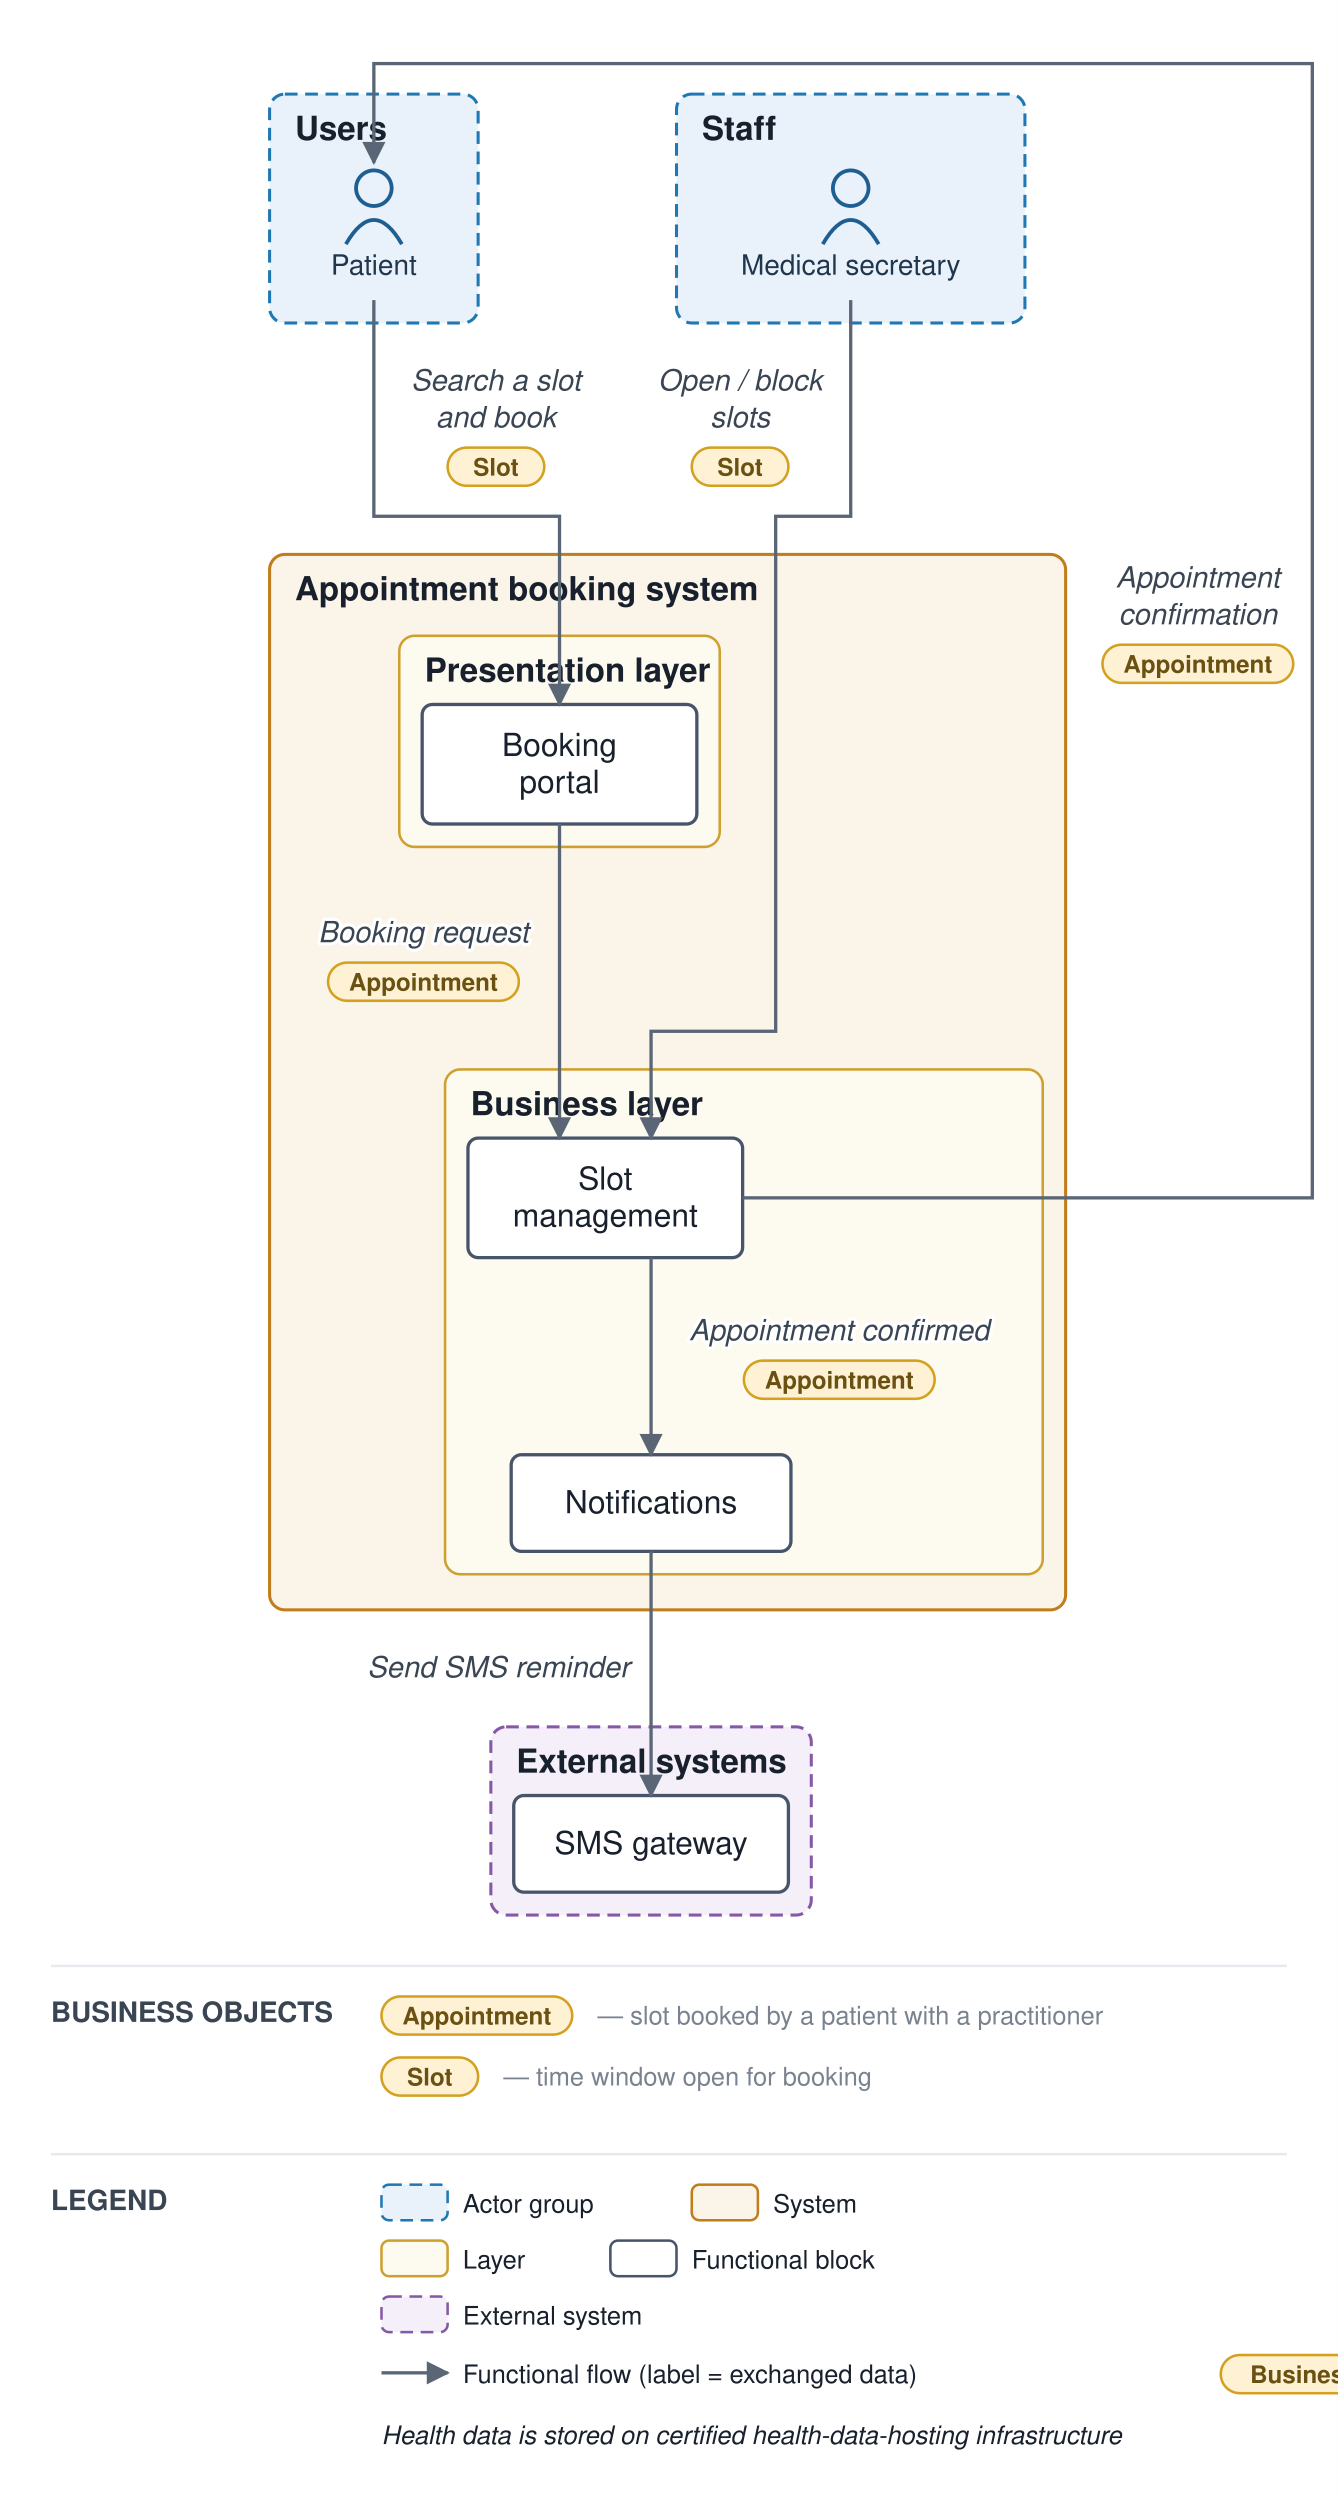
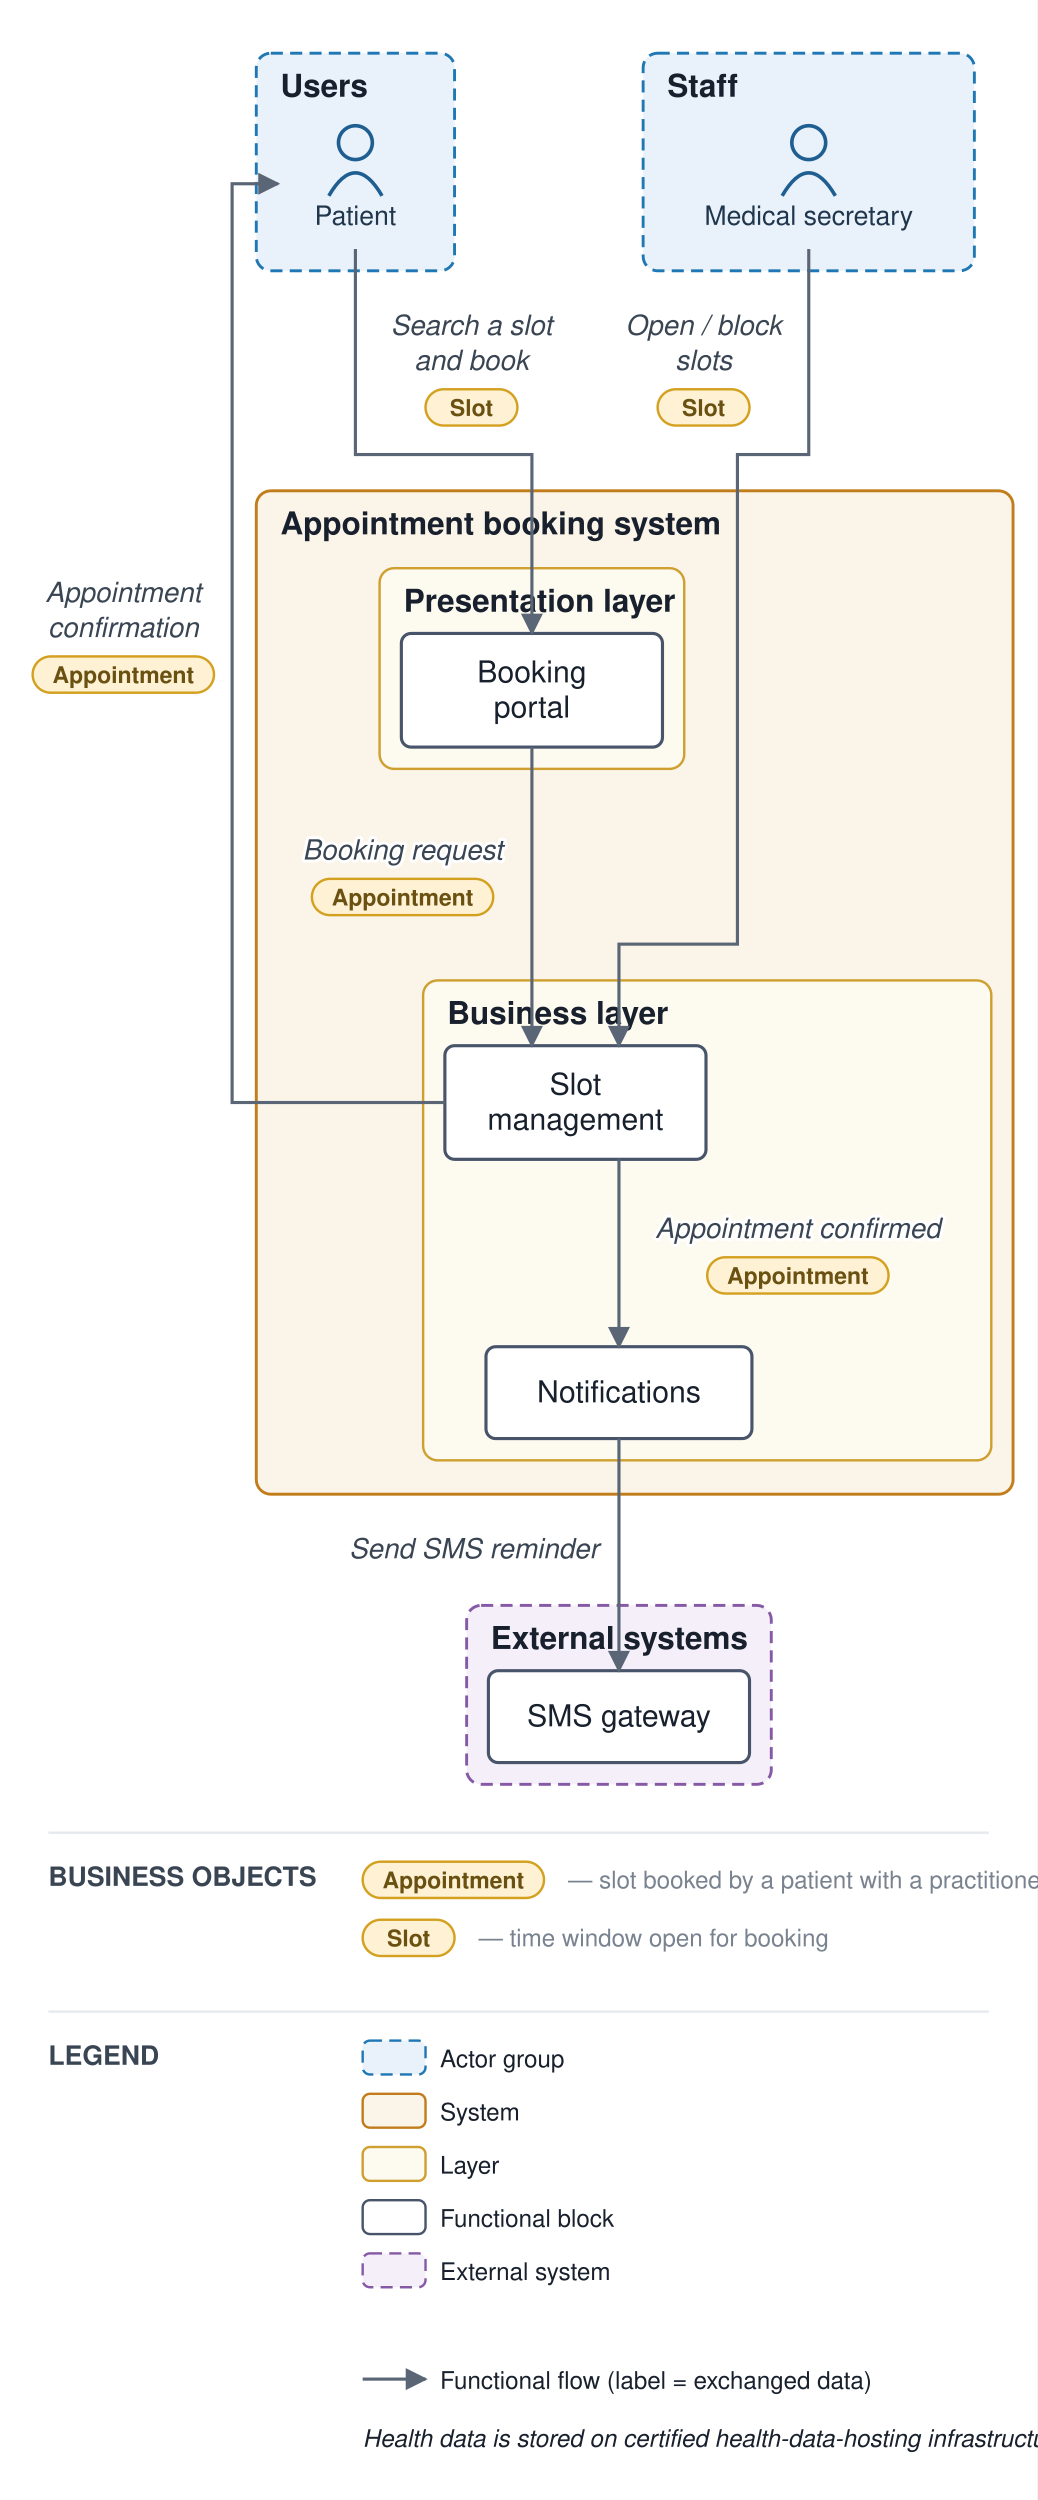
- <svg xmlns="http://www.w3.org/2000/svg" viewBox="0 0 526 983" font-family="Helvetica,Arial,sans-serif">
+ <svg xmlns="http://www.w3.org/2000/svg" viewBox="0 0 429 1034" font-family="Helvetica,Arial,sans-serif">
  <defs>
    <marker id="arr" viewBox="0 0 10 10" refX="9" refY="5" markerWidth="7" markerHeight="7" orient="auto-start-reverse">
      <path d="M0,0 L10,5 L0,10 z" fill="#5a6675" />
    </marker>
  </defs>
-   <rect width="526" height="983" fill="#ffffff" />
-   <rect x="106" y="37" width="82" height="90" rx="6" fill="#e9f2fb" stroke="#1f77b4" stroke-width="1.2" stroke-dasharray="5 3" />
-   <text x="116" y="55" font-size="13" font-weight="bold" fill="#17202c">Users</text>
-   <rect x="266" y="37" width="137" height="90" rx="6" fill="#e9f2fb" stroke="#1f77b4" stroke-width="1.2" stroke-dasharray="5 3" />
-   <text x="276" y="55" font-size="13" font-weight="bold" fill="#17202c">Staff</text>
-   <rect x="106" y="218" width="313" height="415" rx="6" fill="#fbf4e9" stroke="#c17d1c" stroke-width="1.2" />
-   <text x="116" y="236" font-size="13" font-weight="bold" fill="#17202c">Appointment booking system</text>
-   <rect x="157" y="250" width="126" height="83" rx="6" fill="#fdfaf0" stroke="#cf9f2f" stroke-width="1" />
-   <text x="167" y="268" font-size="13" font-weight="bold" fill="#17202c">Presentation layer</text>
-   <rect x="175" y="420.5" width="235" height="198.5" rx="6" fill="#fdfaf0" stroke="#cf9f2f" stroke-width="1" />
-   <text x="185" y="438.5" font-size="13" font-weight="bold" fill="#17202c">Business layer</text>
-   <rect x="193" y="679" width="126" height="74" rx="6" fill="#f4eff8" stroke="#8659a6" stroke-width="1.2" stroke-dasharray="5 3" />
-   <text x="203" y="697" font-size="13" font-weight="bold" fill="#17202c">External systems</text>
-   <circle cx="147" cy="74" r="7" fill="none" stroke="#1f5e91" stroke-width="1.5" />
-   <path d="M 136 96 q 11 -19 22 0" fill="none" stroke="#1f5e91" stroke-width="1.5" />
-   <text x="147" y="108" font-size="11" text-anchor="middle" fill="#20364c">Patient</text>
-   <circle cx="334.5" cy="74" r="7" fill="none" stroke="#1f5e91" stroke-width="1.5" />
-   <path d="M 323.5 96 q 11 -19 22 0" fill="none" stroke="#1f5e91" stroke-width="1.5" />
-   <text x="334.5" y="108" font-size="11" text-anchor="middle" fill="#20364c">Medical secretary</text>
-   <rect x="166" y="277" width="108" height="47" rx="4" fill="#ffffff" stroke="#48546a" stroke-width="1.3" />
-   <text x="220" y="297.25" font-size="12.5" text-anchor="middle" fill="#17202c">Booking</text>
-   <text x="220" y="311.75" font-size="12.5" text-anchor="middle" fill="#17202c">portal</text>
-   <rect x="184" y="447.5" width="108" height="47" rx="4" fill="#ffffff" stroke="#48546a" stroke-width="1.3" />
-   <text x="238" y="467.75" font-size="12.5" text-anchor="middle" fill="#17202c">Slot</text>
-   <text x="238" y="482.25" font-size="12.5" text-anchor="middle" fill="#17202c">management</text>
-   <rect x="201" y="572" width="110" height="38" rx="4" fill="#ffffff" stroke="#48546a" stroke-width="1.3" />
-   <text x="256" y="595" font-size="12.5" text-anchor="middle" fill="#17202c">Notifications</text>
-   <rect x="202" y="706" width="108" height="38" rx="4" fill="#ffffff" stroke="#48546a" stroke-width="1.3" />
-   <text x="256" y="729" font-size="12.5" text-anchor="middle" fill="#17202c">SMS gateway</text>
-   <path d="M 147 118 L 147 203 L 220 203 L 220 277" fill="none" stroke="#5a6675" stroke-width="1.3" marker-end="url(#arr)" />
-   <text x="195" y="153.5" font-size="11.5" text-anchor="middle" fill="#3a4553" font-style="italic" stroke="#ffffff" stroke-width="2.5" paint-order="stroke" stroke-linejoin="round">Search a slot</text>
-   <text x="195" y="168" font-size="11.5" text-anchor="middle" fill="#3a4553" font-style="italic" stroke="#ffffff" stroke-width="2.5" paint-order="stroke" stroke-linejoin="round">and book</text>
-   <rect x="176" y="176" width="38" height="15" rx="7.5" fill="#fff2d4" stroke="#d3a01f" stroke-width="1" />
-   <text x="195" y="187" font-size="9.5" text-anchor="middle" fill="#6a5111" font-weight="bold">Slot</text>
-   <path d="M 220 324 L 220 447.5" fill="none" stroke="#5a6675" stroke-width="1.3" marker-end="url(#arr)" />
-   <text x="166.5" y="370.5" font-size="11.5" text-anchor="middle" fill="#3a4553" font-style="italic" stroke="#ffffff" stroke-width="2.5" paint-order="stroke" stroke-linejoin="round">Booking request</text>
-   <rect x="129" y="378.5" width="75" height="15" rx="7.5" fill="#fff2d4" stroke="#d3a01f" stroke-width="1" />
-   <text x="166.5" y="389.5" font-size="9.5" text-anchor="middle" fill="#6a5111" font-weight="bold">Appointment</text>
-   <path d="M 256 494.5 L 256 572" fill="none" stroke="#5a6675" stroke-width="1.3" marker-end="url(#arr)" />
-   <text x="330" y="527" font-size="11.5" text-anchor="middle" fill="#3a4553" font-style="italic" stroke="#ffffff" stroke-width="2.5" paint-order="stroke" stroke-linejoin="round">Appointment confirmed</text>
-   <rect x="292.5" y="535" width="75" height="15" rx="7.5" fill="#fff2d4" stroke="#d3a01f" stroke-width="1" />
-   <text x="330" y="546" font-size="9.5" text-anchor="middle" fill="#6a5111" font-weight="bold">Appointment</text>
-   <path d="M 256 610 L 256 706" fill="none" stroke="#5a6675" stroke-width="1.3" marker-end="url(#arr)" />
-   <text x="196" y="659.5" font-size="11.5" text-anchor="middle" fill="#3a4553" font-style="italic" stroke="#ffffff" stroke-width="2.5" paint-order="stroke" stroke-linejoin="round">Send SMS reminder</text>
-   <path d="M 334.5 118 L 334.5 203 L 305 203 L 305 405.5 L 256 405.5 L 256 447.5" fill="none" stroke="#5a6675" stroke-width="1.3" marker-end="url(#arr)" />
-   <text x="291" y="153.5" font-size="11.5" text-anchor="middle" fill="#3a4553" font-style="italic" stroke="#ffffff" stroke-width="2.5" paint-order="stroke" stroke-linejoin="round">Open / block</text>
-   <text x="291" y="168" font-size="11.5" text-anchor="middle" fill="#3a4553" font-style="italic" stroke="#ffffff" stroke-width="2.5" paint-order="stroke" stroke-linejoin="round">slots</text>
-   <rect x="272" y="176" width="38" height="15" rx="7.5" fill="#fff2d4" stroke="#d3a01f" stroke-width="1" />
-   <text x="291" y="187" font-size="9.5" text-anchor="middle" fill="#6a5111" font-weight="bold">Slot</text>
-   <path d="M 292 471 L 516 471 L 516 25 L 147 25 L 147 64" fill="none" stroke="#5a6675" stroke-width="1.3" marker-end="url(#arr)" />
-   <text x="471" y="231" font-size="11.5" text-anchor="middle" fill="#3a4553" font-style="italic" stroke="#ffffff" stroke-width="2.5" paint-order="stroke" stroke-linejoin="round">Appointment</text>
-   <text x="471" y="245.5" font-size="11.5" text-anchor="middle" fill="#3a4553" font-style="italic" stroke="#ffffff" stroke-width="2.5" paint-order="stroke" stroke-linejoin="round">confirmation</text>
-   <rect x="433.5" y="253.5" width="75" height="15" rx="7.5" fill="#fff2d4" stroke="#d3a01f" stroke-width="1" />
-   <text x="471" y="264.5" font-size="9.5" text-anchor="middle" fill="#6a5111" font-weight="bold">Appointment</text>
-   <line x1="20" y1="773" x2="506" y2="773" stroke="#e6e9ee" stroke-width="1" />
-   <text x="20" y="795" font-size="11" font-weight="bold" fill="#3a4553">BUSINESS OBJECTS</text>
-   <rect x="150" y="785" width="75" height="15" rx="7.5" fill="#fff2d4" stroke="#d3a01f" />
-   <text x="187.5" y="796" font-size="9.5" text-anchor="middle" fill="#6a5111" font-weight="bold">Appointment</text>
-   <text x="235" y="796" font-size="10" fill="#79828f">— slot booked by a patient with a practitioner</text>
-   <rect x="150" y="809" width="38" height="15" rx="7.5" fill="#fff2d4" stroke="#d3a01f" />
-   <text x="169" y="820" font-size="9.5" text-anchor="middle" fill="#6a5111" font-weight="bold">Slot</text>
-   <text x="198" y="820" font-size="10" fill="#79828f">— time window open for booking</text>
-   <line x1="20" y1="847" x2="506" y2="847" stroke="#e6e9ee" stroke-width="1" />
-   <text x="20" y="869" font-size="11" font-weight="bold" fill="#3a4553">LEGEND</text>
-   <rect x="150" y="859" width="26" height="14" rx="3" fill="#e9f2fb" stroke="#1f77b4" stroke-dasharray="5 3" />
-   <text x="182" y="870" font-size="10" fill="#17202c">Actor group</text>
-   <rect x="272" y="859" width="26" height="14" rx="3" fill="#fbf4e9" stroke="#c17d1c" />
-   <text x="304" y="870" font-size="10" fill="#17202c">System</text>
-   <rect x="150" y="881" width="26" height="14" rx="3" fill="#fdfaf0" stroke="#cf9f2f" />
-   <text x="182" y="892" font-size="10" fill="#17202c">Layer</text>
-   <rect x="240" y="881" width="26" height="14" rx="3" fill="#ffffff" stroke="#48546a" />
-   <text x="272" y="892" font-size="10" fill="#17202c">Functional block</text>
-   <rect x="150" y="903" width="26" height="14" rx="3" fill="#f4eff8" stroke="#8659a6" stroke-dasharray="5 3" />
-   <text x="182" y="914" font-size="10" fill="#17202c">External system</text>
-   <line x1="150" y1="933" x2="176" y2="933" stroke="#5a6675" stroke-width="1.3" marker-end="url(#arr)" />
-   <text x="182" y="937" font-size="10" fill="#17202c">Functional flow (label = exchanged data)</text>
-   <rect x="480" y="926" width="96" height="15" rx="7.5" fill="#fff2d4" stroke="#d3a01f" />
-   <text x="528" y="937" font-size="9.5" text-anchor="middle" fill="#6a5111" font-weight="bold">Business object</text>
-   <text x="584" y="937" font-size="10" fill="#17202c">carried by the flow</text>
-   <text x="150" y="961" font-size="10" fill="#17202c" font-style="italic">Health data is stored on certified health-data-hosting infrastructure</text>
+   <rect width="429" height="1034" fill="#ffffff" />
+   <rect x="106" y="22" width="82" height="90" rx="6" fill="#e9f2fb" stroke="#1f77b4" stroke-width="1.2" stroke-dasharray="5 3" />
+   <text x="116" y="40" font-size="13" font-weight="bold" fill="#17202c">Users</text>
+   <rect x="266" y="22" width="137" height="90" rx="6" fill="#e9f2fb" stroke="#1f77b4" stroke-width="1.2" stroke-dasharray="5 3" />
+   <text x="276" y="40" font-size="13" font-weight="bold" fill="#17202c">Staff</text>
+   <rect x="106" y="203" width="313" height="415" rx="6" fill="#fbf4e9" stroke="#c17d1c" stroke-width="1.2" />
+   <text x="116" y="221" font-size="13" font-weight="bold" fill="#17202c">Appointment booking system</text>
+   <rect x="157" y="235" width="126" height="83" rx="6" fill="#fdfaf0" stroke="#cf9f2f" stroke-width="1" />
+   <text x="167" y="253" font-size="13" font-weight="bold" fill="#17202c">Presentation layer</text>
+   <rect x="175" y="405.5" width="235" height="198.5" rx="6" fill="#fdfaf0" stroke="#cf9f2f" stroke-width="1" />
+   <text x="185" y="423.5" font-size="13" font-weight="bold" fill="#17202c">Business layer</text>
+   <rect x="193" y="664" width="126" height="74" rx="6" fill="#f4eff8" stroke="#8659a6" stroke-width="1.2" stroke-dasharray="5 3" />
+   <text x="203" y="682" font-size="13" font-weight="bold" fill="#17202c">External systems</text>
+   <circle cx="147" cy="59" r="7" fill="none" stroke="#1f5e91" stroke-width="1.5" />
+   <path d="M 136 81 q 11 -19 22 0" fill="none" stroke="#1f5e91" stroke-width="1.5" />
+   <text x="147" y="93" font-size="11" text-anchor="middle" fill="#20364c">Patient</text>
+   <circle cx="334.5" cy="59" r="7" fill="none" stroke="#1f5e91" stroke-width="1.5" />
+   <path d="M 323.5 81 q 11 -19 22 0" fill="none" stroke="#1f5e91" stroke-width="1.5" />
+   <text x="334.5" y="93" font-size="11" text-anchor="middle" fill="#20364c">Medical secretary</text>
+   <rect x="166" y="262" width="108" height="47" rx="4" fill="#ffffff" stroke="#48546a" stroke-width="1.3" />
+   <text x="220" y="282.25" font-size="12.5" text-anchor="middle" fill="#17202c">Booking</text>
+   <text x="220" y="296.75" font-size="12.5" text-anchor="middle" fill="#17202c">portal</text>
+   <rect x="184" y="432.5" width="108" height="47" rx="4" fill="#ffffff" stroke="#48546a" stroke-width="1.3" />
+   <text x="238" y="452.75" font-size="12.5" text-anchor="middle" fill="#17202c">Slot</text>
+   <text x="238" y="467.25" font-size="12.5" text-anchor="middle" fill="#17202c">management</text>
+   <rect x="201" y="557" width="110" height="38" rx="4" fill="#ffffff" stroke="#48546a" stroke-width="1.3" />
+   <text x="256" y="580" font-size="12.5" text-anchor="middle" fill="#17202c">Notifications</text>
+   <rect x="202" y="691" width="108" height="38" rx="4" fill="#ffffff" stroke="#48546a" stroke-width="1.3" />
+   <text x="256" y="714" font-size="12.5" text-anchor="middle" fill="#17202c">SMS gateway</text>
+   <path d="M 147 103 L 147 188 L 220 188 L 220 262" fill="none" stroke="#5a6675" stroke-width="1.3" marker-end="url(#arr)" />
+   <text x="195" y="138.5" font-size="11.5" text-anchor="middle" fill="#3a4553" font-style="italic" stroke="#ffffff" stroke-width="2.5" paint-order="stroke" stroke-linejoin="round">Search a slot</text>
+   <text x="195" y="153" font-size="11.5" text-anchor="middle" fill="#3a4553" font-style="italic" stroke="#ffffff" stroke-width="2.5" paint-order="stroke" stroke-linejoin="round">and book</text>
+   <rect x="176" y="161" width="38" height="15" rx="7.5" fill="#fff2d4" stroke="#d3a01f" stroke-width="1" />
+   <text x="195" y="172" font-size="9.5" text-anchor="middle" fill="#6a5111" font-weight="bold">Slot</text>
+   <path d="M 220 309 L 220 432.5" fill="none" stroke="#5a6675" stroke-width="1.3" marker-end="url(#arr)" />
+   <text x="166.5" y="355.5" font-size="11.5" text-anchor="middle" fill="#3a4553" font-style="italic" stroke="#ffffff" stroke-width="2.5" paint-order="stroke" stroke-linejoin="round">Booking request</text>
+   <rect x="129" y="363.5" width="75" height="15" rx="7.5" fill="#fff2d4" stroke="#d3a01f" stroke-width="1" />
+   <text x="166.5" y="374.5" font-size="9.5" text-anchor="middle" fill="#6a5111" font-weight="bold">Appointment</text>
+   <path d="M 256 479.5 L 256 557" fill="none" stroke="#5a6675" stroke-width="1.3" marker-end="url(#arr)" />
+   <text x="330" y="512" font-size="11.5" text-anchor="middle" fill="#3a4553" font-style="italic" stroke="#ffffff" stroke-width="2.5" paint-order="stroke" stroke-linejoin="round">Appointment confirmed</text>
+   <rect x="292.5" y="520" width="75" height="15" rx="7.5" fill="#fff2d4" stroke="#d3a01f" stroke-width="1" />
+   <text x="330" y="531" font-size="9.5" text-anchor="middle" fill="#6a5111" font-weight="bold">Appointment</text>
+   <path d="M 256 595 L 256 691" fill="none" stroke="#5a6675" stroke-width="1.3" marker-end="url(#arr)" />
+   <text x="196" y="644.5" font-size="11.5" text-anchor="middle" fill="#3a4553" font-style="italic" stroke="#ffffff" stroke-width="2.5" paint-order="stroke" stroke-linejoin="round">Send SMS reminder</text>
+   <path d="M 334.5 103 L 334.5 188 L 305 188 L 305 390.5 L 256 390.5 L 256 432.5" fill="none" stroke="#5a6675" stroke-width="1.3" marker-end="url(#arr)" />
+   <text x="291" y="138.5" font-size="11.5" text-anchor="middle" fill="#3a4553" font-style="italic" stroke="#ffffff" stroke-width="2.5" paint-order="stroke" stroke-linejoin="round">Open / block</text>
+   <text x="291" y="153" font-size="11.5" text-anchor="middle" fill="#3a4553" font-style="italic" stroke="#ffffff" stroke-width="2.5" paint-order="stroke" stroke-linejoin="round">slots</text>
+   <rect x="272" y="161" width="38" height="15" rx="7.5" fill="#fff2d4" stroke="#d3a01f" stroke-width="1" />
+   <text x="291" y="172" font-size="9.5" text-anchor="middle" fill="#6a5111" font-weight="bold">Slot</text>
+   <path d="M 184 456 L 96 456 L 96 76 L 115 76" fill="none" stroke="#5a6675" stroke-width="1.3" marker-end="url(#arr)" />
+   <text x="51" y="249" font-size="11.5" text-anchor="middle" fill="#3a4553" font-style="italic" stroke="#ffffff" stroke-width="2.5" paint-order="stroke" stroke-linejoin="round">Appointment</text>
+   <text x="51" y="263.5" font-size="11.5" text-anchor="middle" fill="#3a4553" font-style="italic" stroke="#ffffff" stroke-width="2.5" paint-order="stroke" stroke-linejoin="round">confirmation</text>
+   <rect x="13.5" y="271.5" width="75" height="15" rx="7.5" fill="#fff2d4" stroke="#d3a01f" stroke-width="1" />
+   <text x="51" y="282.5" font-size="9.5" text-anchor="middle" fill="#6a5111" font-weight="bold">Appointment</text>
+   <line x1="20" y1="758" x2="409" y2="758" stroke="#e6e9ee" stroke-width="1" />
+   <text x="20" y="780" font-size="11" font-weight="bold" fill="#3a4553">BUSINESS OBJECTS</text>
+   <rect x="150" y="770" width="75" height="15" rx="7.5" fill="#fff2d4" stroke="#d3a01f" />
+   <text x="187.5" y="781" font-size="9.5" text-anchor="middle" fill="#6a5111" font-weight="bold">Appointment</text>
+   <text x="235" y="781" font-size="10" fill="#79828f">— slot booked by a patient with a practitioner</text>
+   <rect x="150" y="794" width="38" height="15" rx="7.5" fill="#fff2d4" stroke="#d3a01f" />
+   <text x="169" y="805" font-size="9.5" text-anchor="middle" fill="#6a5111" font-weight="bold">Slot</text>
+   <text x="198" y="805" font-size="10" fill="#79828f">— time window open for booking</text>
+   <line x1="20" y1="832" x2="409" y2="832" stroke="#e6e9ee" stroke-width="1" />
+   <text x="20" y="854" font-size="11" font-weight="bold" fill="#3a4553">LEGEND</text>
+   <rect x="150" y="844" width="26" height="14" rx="3" fill="#e9f2fb" stroke="#1f77b4" stroke-dasharray="5 3" />
+   <text x="182" y="855" font-size="10" fill="#17202c">Actor group</text>
+   <rect x="150" y="866" width="26" height="14" rx="3" fill="#fbf4e9" stroke="#c17d1c" />
+   <text x="182" y="877" font-size="10" fill="#17202c">System</text>
+   <rect x="150" y="888" width="26" height="14" rx="3" fill="#fdfaf0" stroke="#cf9f2f" />
+   <text x="182" y="899" font-size="10" fill="#17202c">Layer</text>
+   <rect x="150" y="910" width="26" height="14" rx="3" fill="#ffffff" stroke="#48546a" />
+   <text x="182" y="921" font-size="10" fill="#17202c">Functional block</text>
+   <rect x="150" y="932" width="26" height="14" rx="3" fill="#f4eff8" stroke="#8659a6" stroke-dasharray="5 3" />
+   <text x="182" y="943" font-size="10" fill="#17202c">External system</text>
+   <line x1="150" y1="984" x2="176" y2="984" stroke="#5a6675" stroke-width="1.3" marker-end="url(#arr)" />
+   <text x="182" y="988" font-size="10" fill="#17202c">Functional flow (label = exchanged data)</text>
+   <rect x="480" y="977" width="96" height="15" rx="7.5" fill="#fff2d4" stroke="#d3a01f" />
+   <text x="528" y="988" font-size="9.5" text-anchor="middle" fill="#6a5111" font-weight="bold">Business object</text>
+   <text x="584" y="988" font-size="10" fill="#17202c">carried by the flow</text>
+   <text x="150" y="1012" font-size="10" fill="#17202c" font-style="italic">Health data is stored on certified health-data-hosting infrastructure</text>
</svg>
